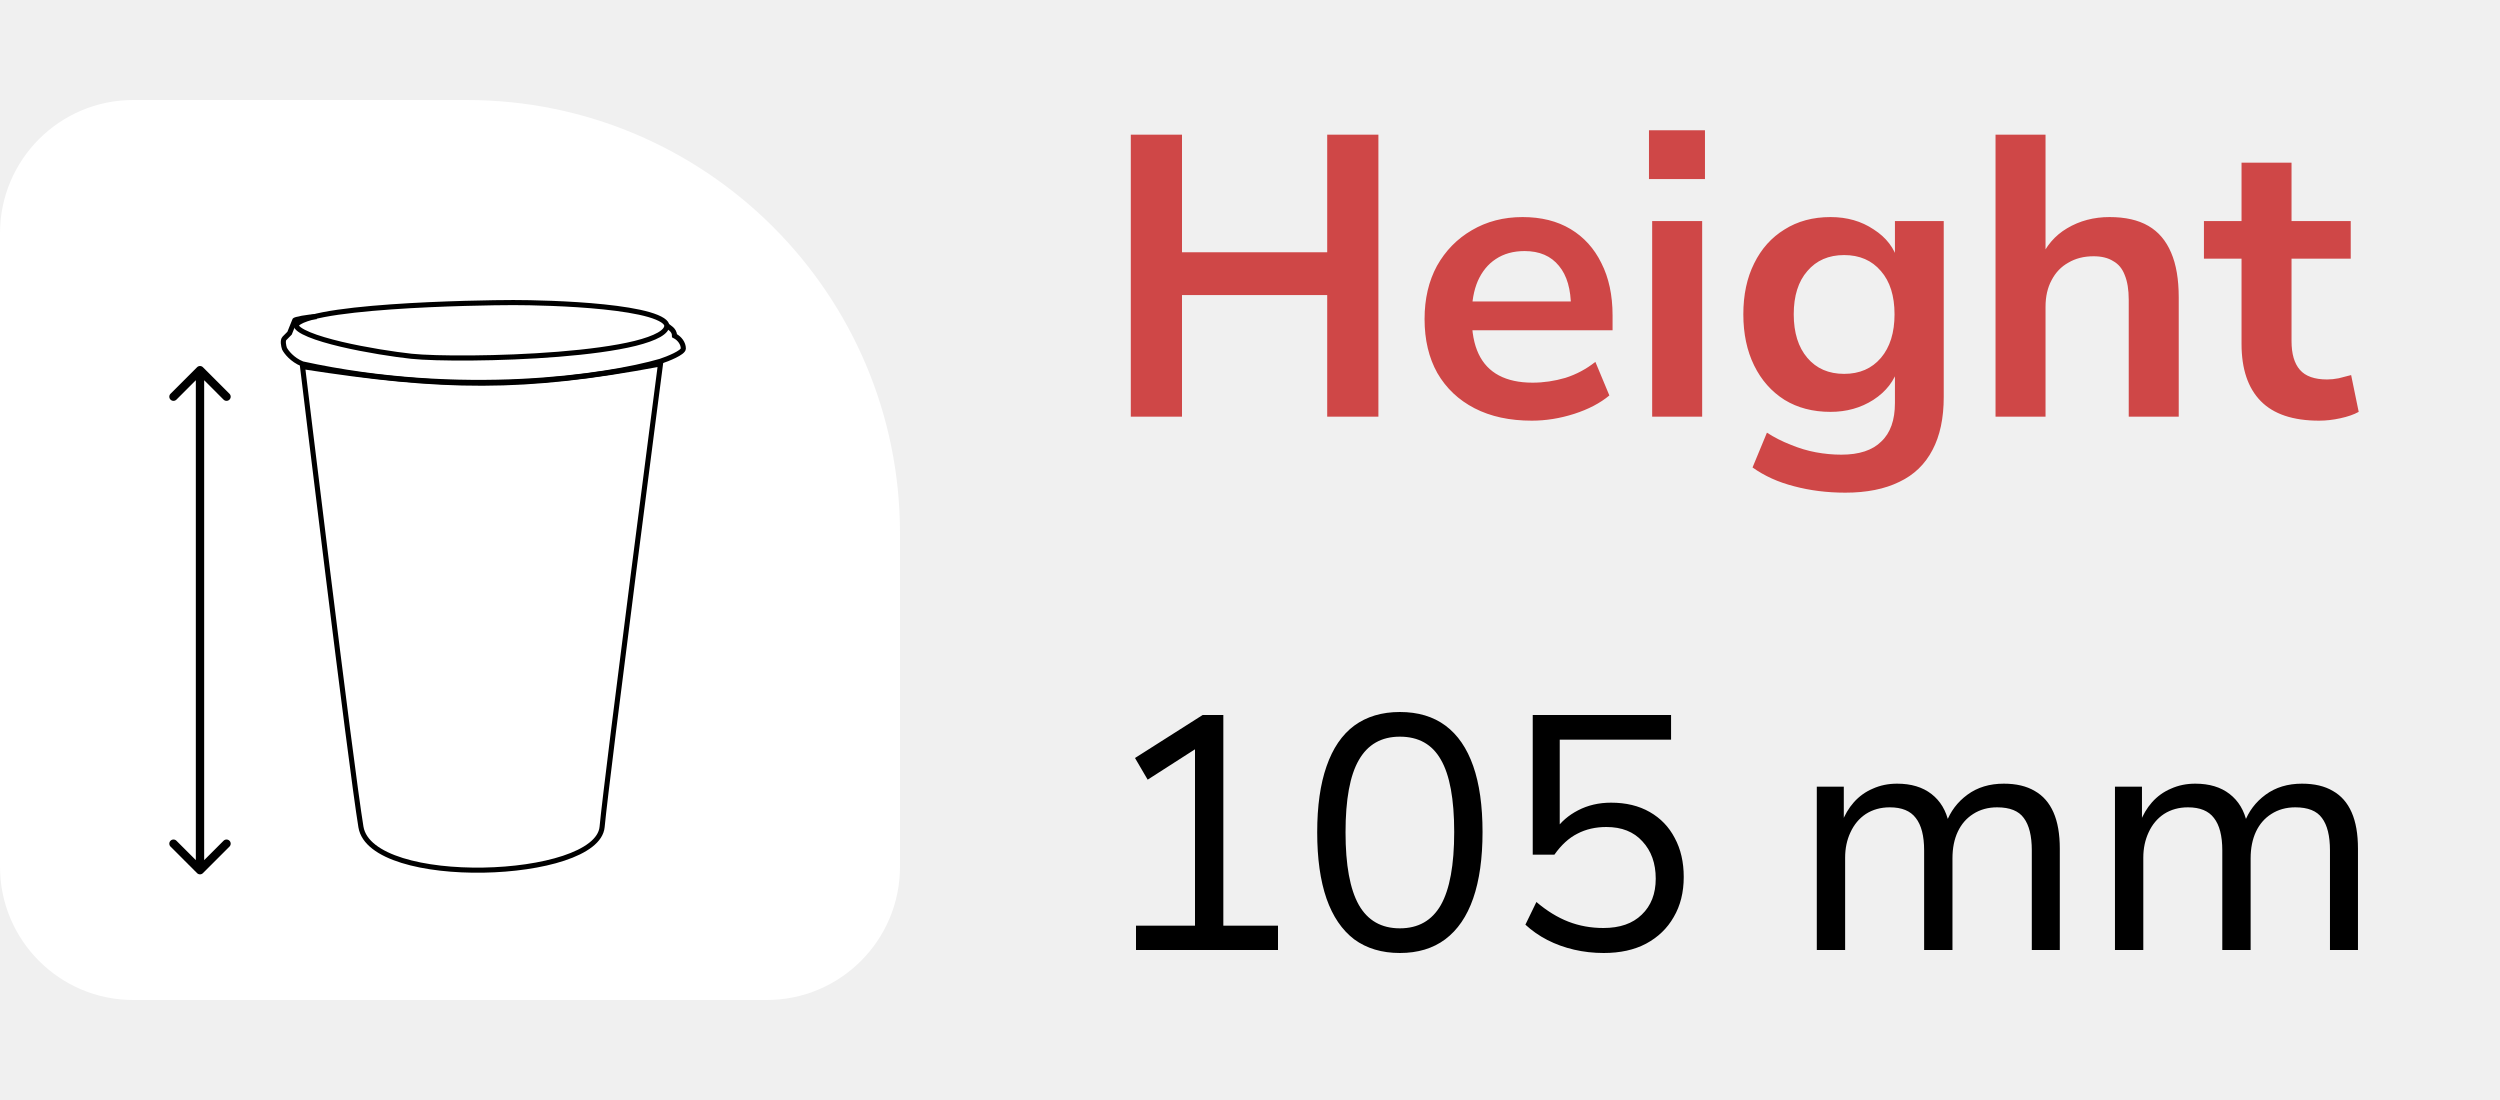
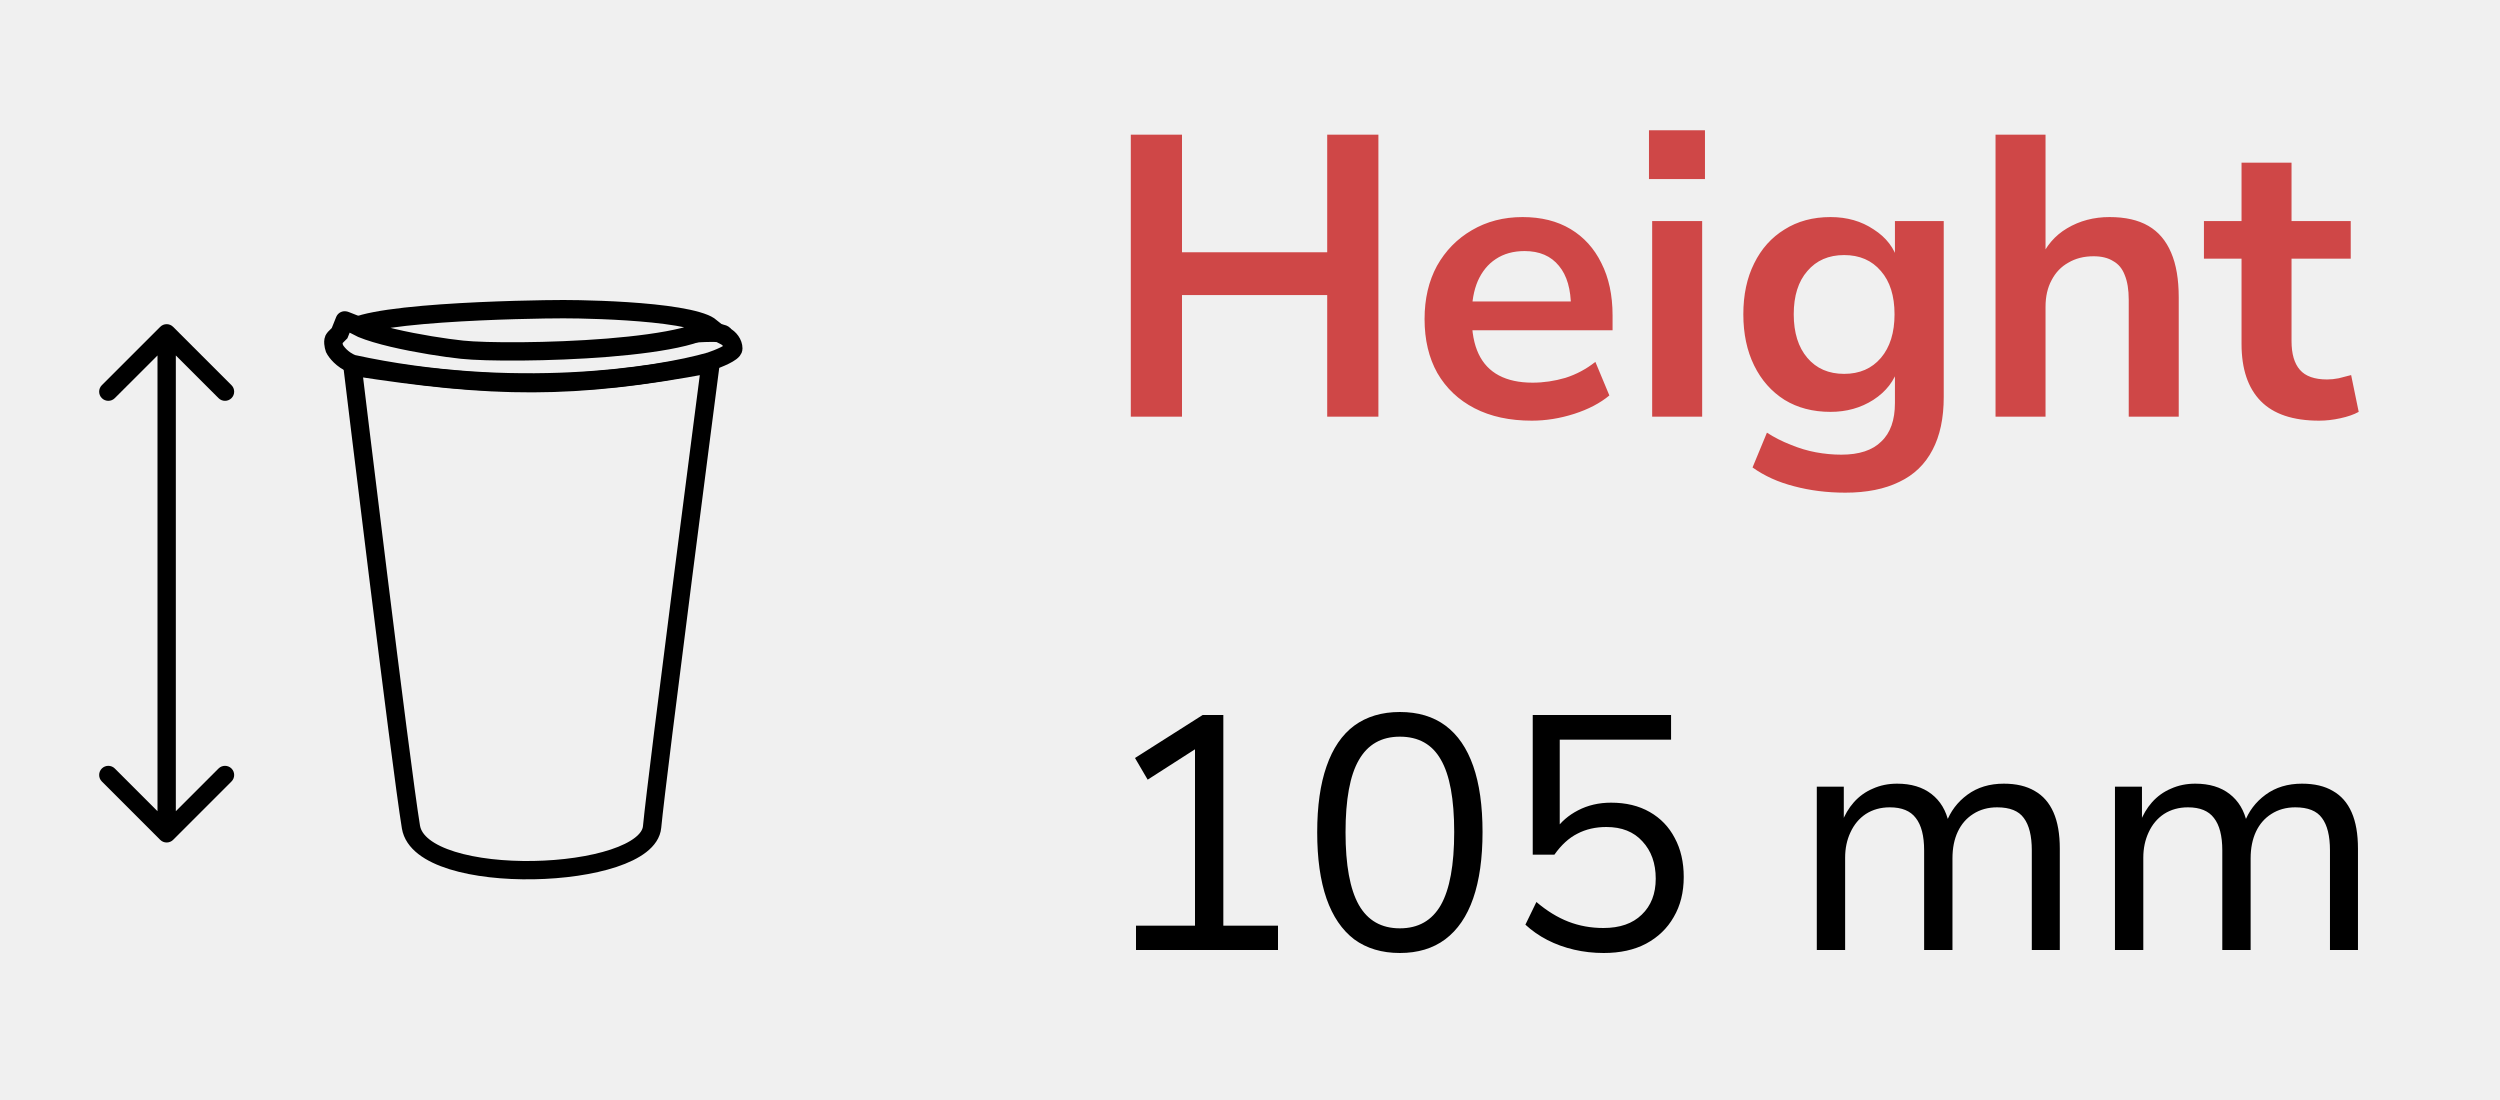
<svg xmlns="http://www.w3.org/2000/svg" width="75" height="33" viewBox="0 0 75 33" fill="none">
-   <path d="M0 7C0 4.791 1.791 3 4 3H14C21.18 3 27 8.82 27 16V26C27 28.209 25.209 30 23 30H4C1.791 30 0 28.209 0 26V7Z" fill="white" />
-   <path d="M18.063 24.809C18.216 23.203 19.815 10.918 19.815 10.918C15.665 11.697 13.311 11.654 9.076 10.998C9.076 10.998 10.523 22.962 10.828 24.809C11.133 26.656 17.911 26.415 18.063 24.809Z" stroke="black" stroke-width="0.153" />
-   <path d="M20.006 9.766C20.057 9.817 20.236 9.889 20.236 10.073C20.389 10.15 20.5 10.303 20.5 10.457C20.5 10.579 20.04 10.764 19.81 10.84C18.224 11.3 13.857 11.96 9.071 10.917C8.764 10.794 8.585 10.559 8.534 10.457C8.508 10.38 8.473 10.211 8.534 10.15C8.595 10.088 8.662 10.022 8.687 9.996L8.841 9.613C8.815 9.587 9.255 9.5 9.5 9.5" stroke="black" stroke-width="0.153" />
-   <path d="M15.401 9.077C15.909 9.077 17.075 9.099 18.114 9.207C18.634 9.261 19.118 9.336 19.471 9.438C19.648 9.49 19.786 9.547 19.879 9.608C19.973 9.671 20.004 9.726 20.004 9.773C20.004 9.855 19.939 9.948 19.77 10.045C19.604 10.139 19.36 10.225 19.057 10.301C18.451 10.451 17.624 10.557 16.748 10.628C14.996 10.769 13.064 10.764 12.342 10.688C11.839 10.634 10.98 10.503 10.237 10.328C9.866 10.24 9.526 10.142 9.276 10.038C9.151 9.986 9.051 9.935 8.982 9.884C8.916 9.835 8.89 9.795 8.883 9.768C8.885 9.754 8.893 9.734 8.92 9.709C8.952 9.679 9.004 9.647 9.077 9.614C9.224 9.55 9.439 9.491 9.707 9.439C10.241 9.336 10.967 9.261 11.727 9.207C13.247 9.099 14.894 9.077 15.401 9.077Z" stroke="black" stroke-width="0.153" />
-   <path d="M6.088 11.017C6.04 10.968 5.96 10.968 5.912 11.017L5.116 11.813C5.067 11.861 5.067 11.941 5.116 11.989C5.165 12.038 5.244 12.038 5.293 11.989L6 11.282L6.707 11.989C6.756 12.038 6.835 12.038 6.884 11.989C6.933 11.941 6.933 11.861 6.884 11.813L6.088 11.017ZM5.912 26.194C5.96 26.243 6.04 26.243 6.088 26.194L6.884 25.398C6.933 25.349 6.933 25.27 6.884 25.222C6.835 25.173 6.756 25.173 6.707 25.222L6 25.929L5.293 25.222C5.244 25.173 5.165 25.173 5.116 25.222C5.067 25.27 5.067 25.349 5.116 25.398L5.912 26.194ZM6 11.105L5.875 11.105L5.875 26.105L6 26.105L6.125 26.105L6.125 11.105L6 11.105Z" fill="black" />
+   <path d="M4.806 25.195C4.913 25.302 5.087 25.302 5.194 25.195L6.945 23.444C7.052 23.337 7.052 23.163 6.945 23.055C6.837 22.948 6.663 22.948 6.556 23.055L5 24.611L3.444 23.055C3.337 22.948 3.163 22.948 3.055 23.055C2.948 23.163 2.948 23.337 3.055 23.444L4.806 25.195ZM5.194 9.806C5.087 9.698 4.913 9.698 4.806 9.806L3.055 11.556C2.948 11.663 2.948 11.837 3.055 11.944C3.163 12.052 3.337 12.052 3.444 11.944L5 10.389L6.556 11.944C6.663 12.052 6.837 12.052 6.945 11.944C7.052 11.837 7.052 11.663 6.945 11.556L5.194 9.806ZM5 25L5.275 25L5.275 10L5 10L4.725 10L4.725 25L5 25Z" fill="black" />
+   <path d="M19.563 24.809C19.716 23.203 21.315 10.918 21.315 10.918C17.165 11.697 14.811 11.654 10.576 10.998C10.576 10.998 12.023 22.962 12.328 24.809C12.633 26.656 19.411 26.415 19.563 24.809Z" stroke="black" stroke-width="0.55" />
+   <path d="M20.5 10C20.551 10.051 21.736 9.889 21.736 10.073C21.889 10.149 22 10.303 22 10.456C22 10.579 21.54 10.763 21.31 10.84C19.724 11.3 15.357 11.96 10.571 10.916C10.264 10.794 10.085 10.559 10.034 10.456C10.008 10.38 9.973 10.211 10.034 10.149C10.095 10.088 10.162 10.022 10.187 9.996L10.341 9.612C10.315 9.587 11.255 10 11.5 10" stroke="black" stroke-width="0.55" />
+   <path d="M16.901 9.275C17.405 9.275 18.564 9.298 19.594 9.404C20.111 9.458 20.58 9.531 20.915 9.629C21.084 9.678 21.201 9.728 21.269 9.773C21.276 9.778 21.281 9.784 21.286 9.788C21.268 9.807 21.235 9.837 21.171 9.873C21.029 9.954 20.806 10.034 20.509 10.107C19.918 10.254 19.104 10.36 18.231 10.431C16.485 10.571 14.568 10.566 13.863 10.491C13.367 10.439 12.516 10.309 11.782 10.136C11.414 10.049 11.088 9.953 10.852 9.855C10.79 9.829 10.738 9.804 10.694 9.781C10.821 9.731 11.006 9.681 11.245 9.635C11.767 9.533 12.483 9.459 13.241 9.405C14.755 9.298 16.397 9.275 16.901 9.275Z" stroke="black" stroke-width="0.55" />
  <path d="M33.924 12.5V4.04H35.46V7.568H39.816V4.04H41.352V12.5H39.816V8.852H35.46V12.5H33.924ZM45.953 12.62C45.289 12.62 44.717 12.496 44.237 12.248C43.757 12 43.385 11.648 43.121 11.192C42.865 10.736 42.737 10.196 42.737 9.572C42.737 8.964 42.861 8.432 43.109 7.976C43.365 7.52 43.713 7.164 44.153 6.908C44.601 6.644 45.109 6.512 45.677 6.512C46.237 6.512 46.717 6.632 47.117 6.872C47.517 7.112 47.825 7.452 48.041 7.892C48.265 8.332 48.377 8.856 48.377 9.464V9.908H43.949V9.044H47.321L47.129 9.224C47.129 8.68 47.009 8.264 46.769 7.976C46.529 7.68 46.185 7.532 45.737 7.532C45.401 7.532 45.113 7.612 44.873 7.772C44.641 7.924 44.461 8.144 44.333 8.432C44.213 8.712 44.153 9.048 44.153 9.44V9.524C44.153 9.964 44.221 10.328 44.357 10.616C44.493 10.904 44.697 11.12 44.969 11.264C45.241 11.408 45.577 11.48 45.977 11.48C46.305 11.48 46.633 11.432 46.961 11.336C47.289 11.232 47.589 11.072 47.861 10.856L48.281 11.864C48.001 12.096 47.649 12.28 47.225 12.416C46.801 12.552 46.377 12.62 45.953 12.62ZM49.469 5.372V3.908H51.149V5.372H49.469ZM49.565 12.5V6.632H51.065V12.5H49.565ZM55.36 14.78C54.816 14.78 54.304 14.716 53.824 14.588C53.352 14.468 52.936 14.28 52.576 14.024L53.008 12.98C53.232 13.124 53.468 13.244 53.716 13.34C53.964 13.444 54.216 13.52 54.472 13.568C54.728 13.616 54.984 13.64 55.24 13.64C55.776 13.64 56.176 13.508 56.44 13.244C56.712 12.988 56.848 12.604 56.848 12.092V11.012H56.956C56.836 11.42 56.584 11.748 56.2 11.996C55.824 12.236 55.396 12.356 54.916 12.356C54.388 12.356 53.928 12.236 53.536 11.996C53.144 11.748 52.84 11.404 52.624 10.964C52.408 10.524 52.3 10.012 52.3 9.428C52.3 8.844 52.408 8.336 52.624 7.904C52.84 7.464 53.144 7.124 53.536 6.884C53.928 6.636 54.388 6.512 54.916 6.512C55.412 6.512 55.844 6.636 56.212 6.884C56.588 7.124 56.832 7.444 56.944 7.844H56.848V6.632H58.312V11.912C58.312 12.544 58.2 13.072 57.976 13.496C57.752 13.928 57.42 14.248 56.98 14.456C56.54 14.672 56 14.78 55.36 14.78ZM55.324 11.216C55.788 11.216 56.156 11.056 56.428 10.736C56.7 10.416 56.836 9.98 56.836 9.428C56.836 8.876 56.7 8.444 56.428 8.132C56.156 7.812 55.788 7.652 55.324 7.652C54.86 7.652 54.492 7.812 54.22 8.132C53.948 8.444 53.812 8.876 53.812 9.428C53.812 9.98 53.948 10.416 54.22 10.736C54.492 11.056 54.86 11.216 55.324 11.216ZM59.866 12.5V4.04H61.366V7.808H61.198C61.374 7.384 61.646 7.064 62.014 6.848C62.39 6.624 62.814 6.512 63.286 6.512C63.758 6.512 64.146 6.6 64.45 6.776C64.754 6.952 64.982 7.22 65.134 7.58C65.286 7.932 65.362 8.38 65.362 8.924V12.5H63.862V8.996C63.862 8.692 63.822 8.444 63.742 8.252C63.67 8.06 63.554 7.92 63.394 7.832C63.242 7.736 63.046 7.688 62.806 7.688C62.518 7.688 62.266 7.752 62.05 7.88C61.834 8 61.666 8.176 61.546 8.408C61.426 8.632 61.366 8.896 61.366 9.2V12.5H59.866ZM69.573 12.62C68.79 12.62 68.206 12.424 67.822 12.032C67.438 11.64 67.246 11.068 67.246 10.316V7.76H66.118V6.632H67.246V4.88H68.746V6.632H70.522V7.76H68.746V10.232C68.746 10.616 68.829 10.904 68.998 11.096C69.165 11.288 69.438 11.384 69.814 11.384C69.925 11.384 70.041 11.372 70.162 11.348C70.281 11.316 70.406 11.284 70.534 11.252L70.761 12.356C70.618 12.436 70.433 12.5 70.21 12.548C69.993 12.596 69.781 12.62 69.573 12.62Z" fill="#CF4747" />
  <path d="M34.08 28.5V27.77H35.85V22.16L36.3 22.19L34.43 23.39L34.05 22.74L36.08 21.45H36.7V27.77H38.34V28.5H34.08ZM41.996 28.59C41.456 28.59 40.999 28.453 40.626 28.18C40.259 27.9 39.983 27.493 39.796 26.96C39.609 26.42 39.516 25.757 39.516 24.97C39.516 24.183 39.609 23.523 39.796 22.99C39.983 22.45 40.259 22.043 40.626 21.77C40.999 21.497 41.456 21.36 41.996 21.36C42.543 21.36 42.999 21.497 43.366 21.77C43.733 22.043 44.009 22.447 44.196 22.98C44.383 23.513 44.476 24.173 44.476 24.96C44.476 25.747 44.383 26.41 44.196 26.95C44.009 27.49 43.729 27.9 43.356 28.18C42.989 28.453 42.536 28.59 41.996 28.59ZM41.996 27.85C42.549 27.85 42.959 27.617 43.226 27.15C43.493 26.677 43.626 25.947 43.626 24.96C43.626 23.973 43.493 23.25 43.226 22.79C42.966 22.33 42.556 22.1 41.996 22.1C41.443 22.1 41.033 22.333 40.766 22.8C40.499 23.26 40.366 23.983 40.366 24.97C40.366 25.95 40.499 26.677 40.766 27.15C41.033 27.617 41.443 27.85 41.996 27.85ZM48.112 28.59C47.806 28.59 47.509 28.557 47.222 28.49C46.935 28.423 46.669 28.327 46.422 28.2C46.175 28.073 45.956 27.92 45.762 27.74L46.092 27.06C46.406 27.327 46.725 27.523 47.052 27.65C47.379 27.777 47.729 27.84 48.102 27.84C48.596 27.84 48.979 27.707 49.252 27.44C49.532 27.173 49.672 26.813 49.672 26.36C49.672 25.9 49.539 25.527 49.272 25.24C49.012 24.953 48.652 24.81 48.192 24.81C47.865 24.81 47.575 24.877 47.322 25.01C47.069 25.137 46.839 25.347 46.632 25.64H45.982V21.45H50.132V22.19H46.792V24.91H46.652C46.825 24.657 47.056 24.457 47.342 24.31C47.636 24.157 47.965 24.08 48.332 24.08C48.779 24.08 49.166 24.173 49.492 24.36C49.819 24.547 50.069 24.807 50.242 25.14C50.422 25.473 50.512 25.863 50.512 26.31C50.512 26.77 50.412 27.17 50.212 27.51C50.019 27.85 49.742 28.117 49.382 28.31C49.029 28.497 48.605 28.59 48.112 28.59ZM54.504 28.5V23.6H55.314V24.68H55.254C55.341 24.447 55.461 24.243 55.614 24.07C55.774 23.89 55.964 23.753 56.184 23.66C56.404 23.56 56.647 23.51 56.914 23.51C57.334 23.51 57.677 23.613 57.944 23.82C58.211 24.027 58.384 24.317 58.464 24.69H58.384C58.511 24.343 58.724 24.06 59.024 23.84C59.324 23.62 59.687 23.51 60.114 23.51C60.487 23.51 60.797 23.583 61.044 23.73C61.291 23.87 61.477 24.083 61.604 24.37C61.731 24.657 61.794 25.02 61.794 25.46V28.5H60.954V25.51C60.954 25.077 60.874 24.753 60.714 24.54C60.561 24.327 60.294 24.22 59.914 24.22C59.641 24.22 59.401 24.287 59.194 24.42C58.994 24.547 58.841 24.723 58.734 24.95C58.627 25.177 58.574 25.443 58.574 25.75V28.5H57.724V25.51C57.724 25.077 57.641 24.753 57.474 24.54C57.314 24.327 57.054 24.22 56.694 24.22C56.421 24.22 56.181 24.287 55.974 24.42C55.774 24.553 55.621 24.737 55.514 24.97C55.407 25.197 55.354 25.45 55.354 25.73V28.5H54.504ZM63.449 28.5V23.6H64.259V24.68H64.199C64.286 24.447 64.406 24.243 64.559 24.07C64.719 23.89 64.909 23.753 65.129 23.66C65.349 23.56 65.593 23.51 65.859 23.51C66.279 23.51 66.623 23.613 66.889 23.82C67.156 24.027 67.329 24.317 67.409 24.69H67.329C67.456 24.343 67.669 24.06 67.969 23.84C68.269 23.62 68.633 23.51 69.059 23.51C69.433 23.51 69.743 23.583 69.989 23.73C70.236 23.87 70.423 24.083 70.549 24.37C70.676 24.657 70.739 25.02 70.739 25.46V28.5H69.899V25.51C69.899 25.077 69.819 24.753 69.659 24.54C69.506 24.327 69.239 24.22 68.859 24.22C68.586 24.22 68.346 24.287 68.139 24.42C67.939 24.547 67.786 24.723 67.679 24.95C67.573 25.177 67.519 25.443 67.519 25.75V28.5H66.669V25.51C66.669 25.077 66.586 24.753 66.419 24.54C66.259 24.327 65.999 24.22 65.639 24.22C65.366 24.22 65.126 24.287 64.919 24.42C64.719 24.553 64.566 24.737 64.459 24.97C64.353 25.197 64.299 25.45 64.299 25.73V28.5H63.449Z" fill="black" />
</svg>
